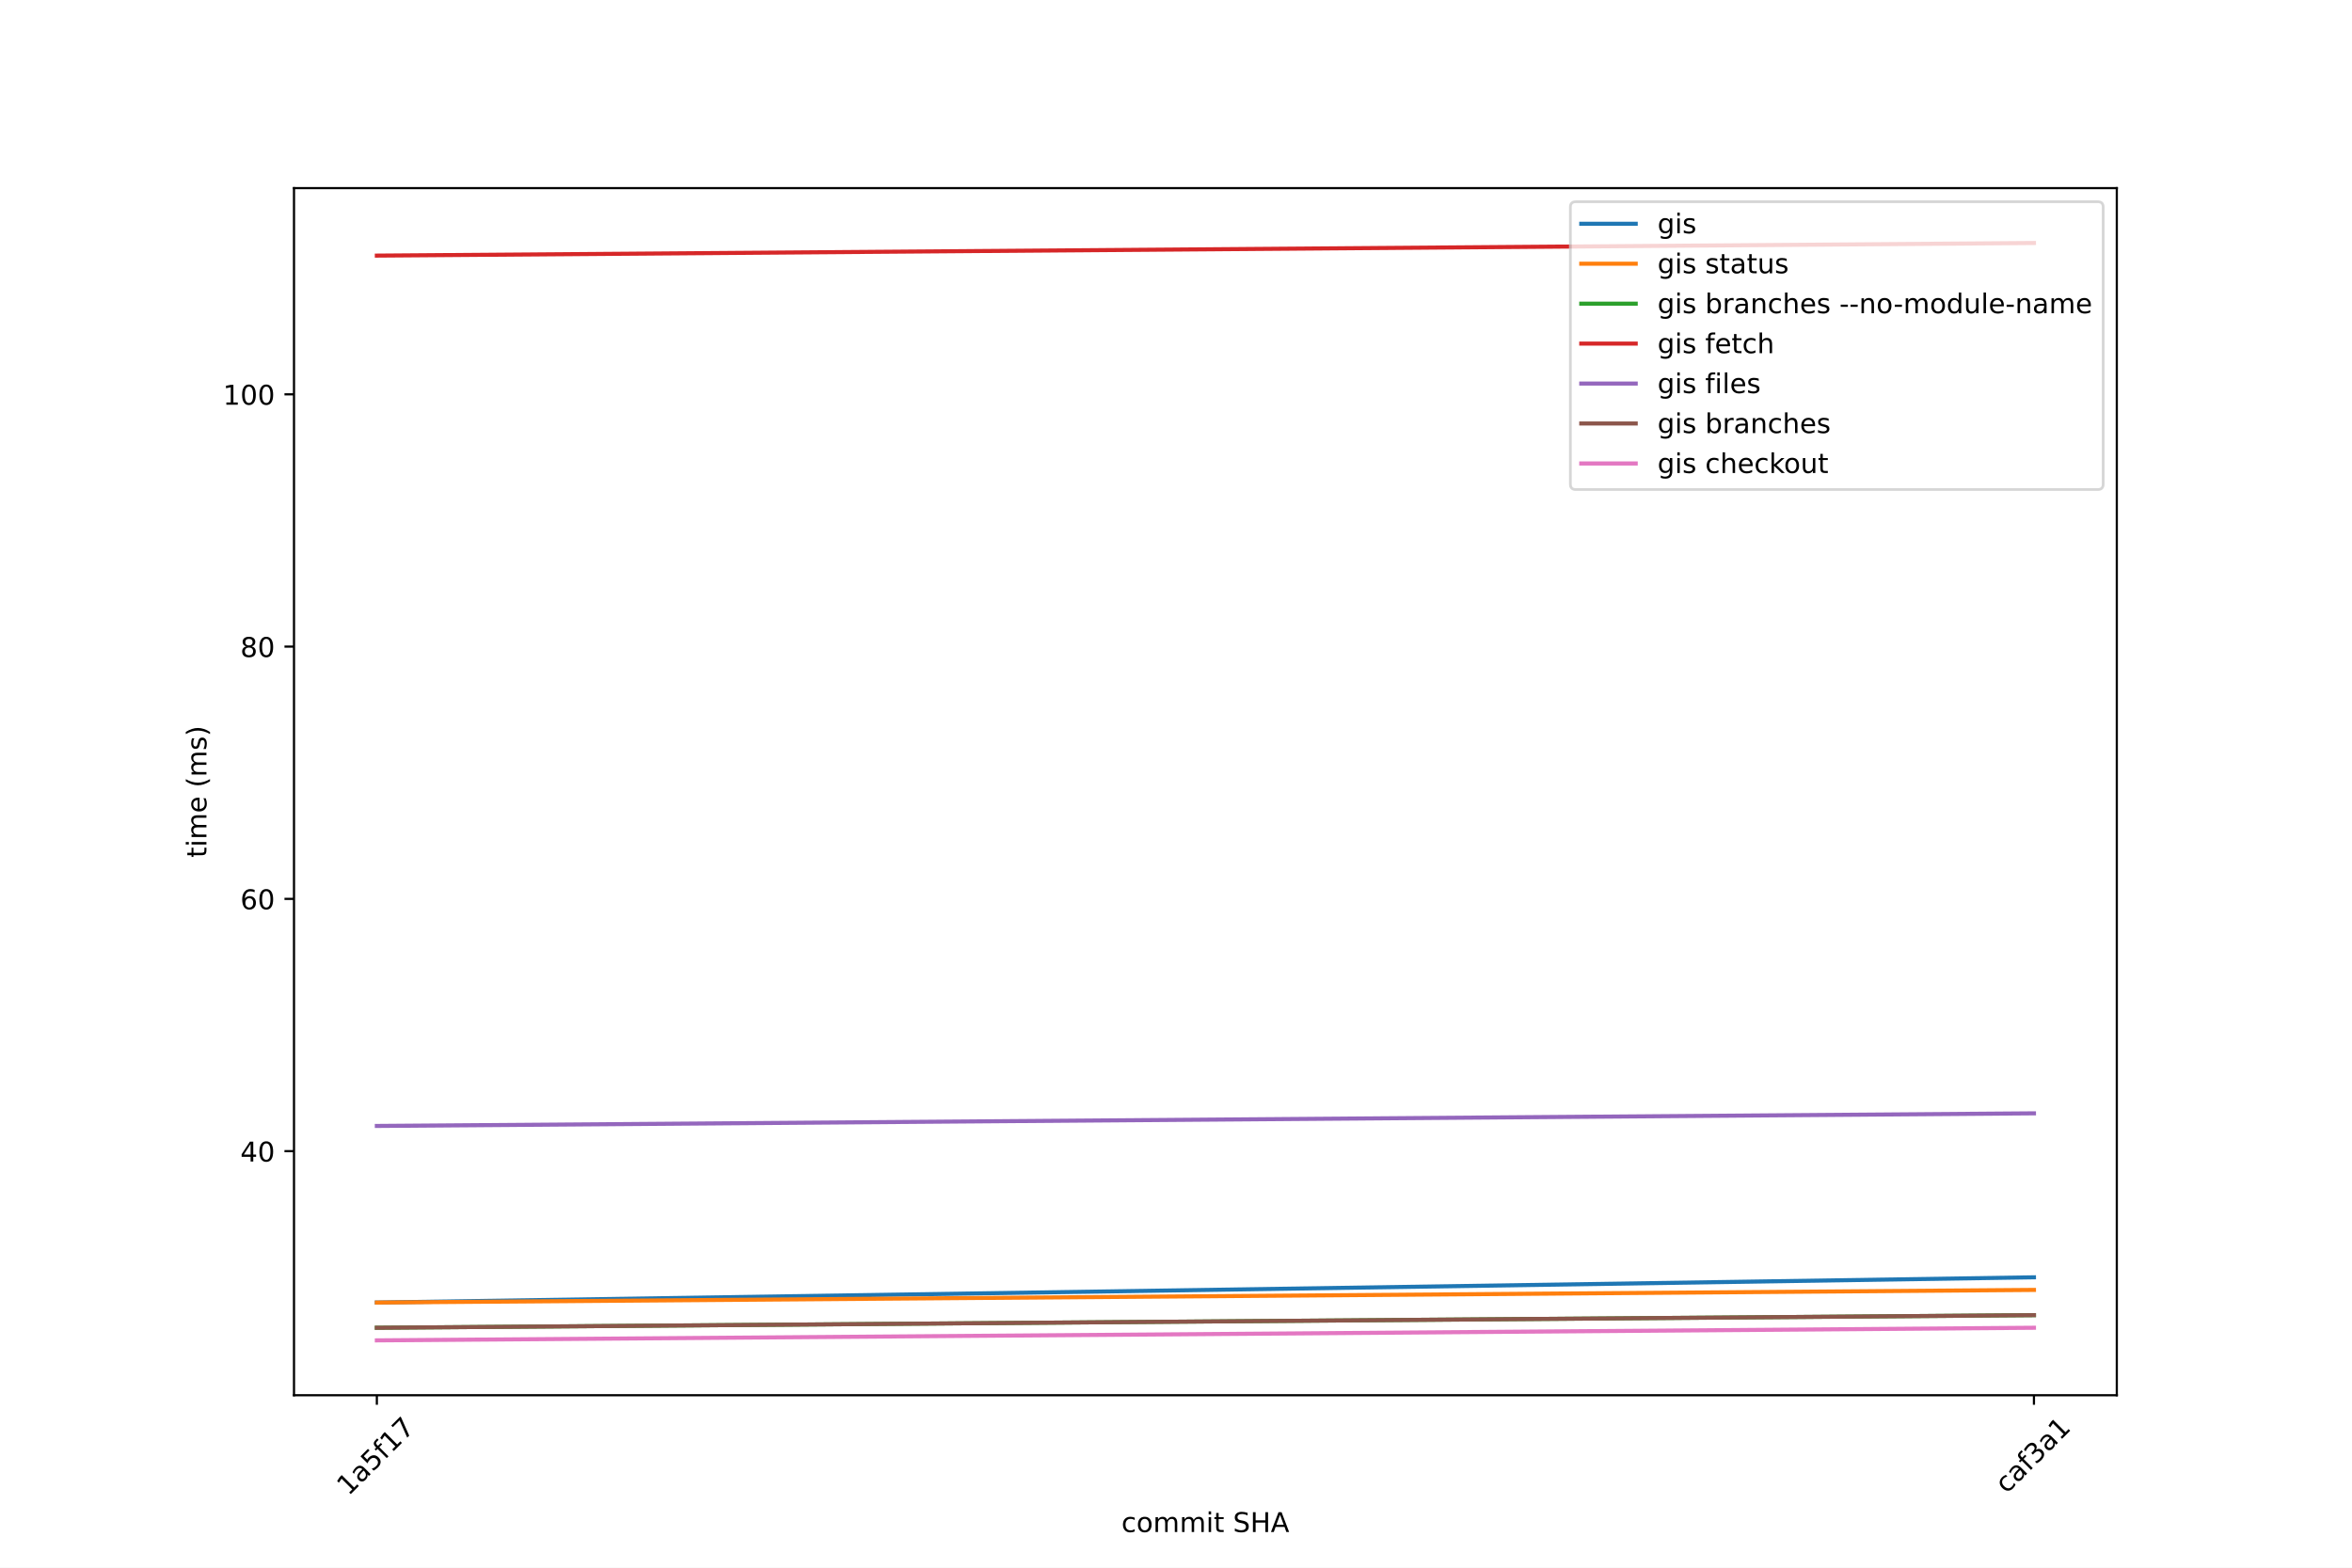
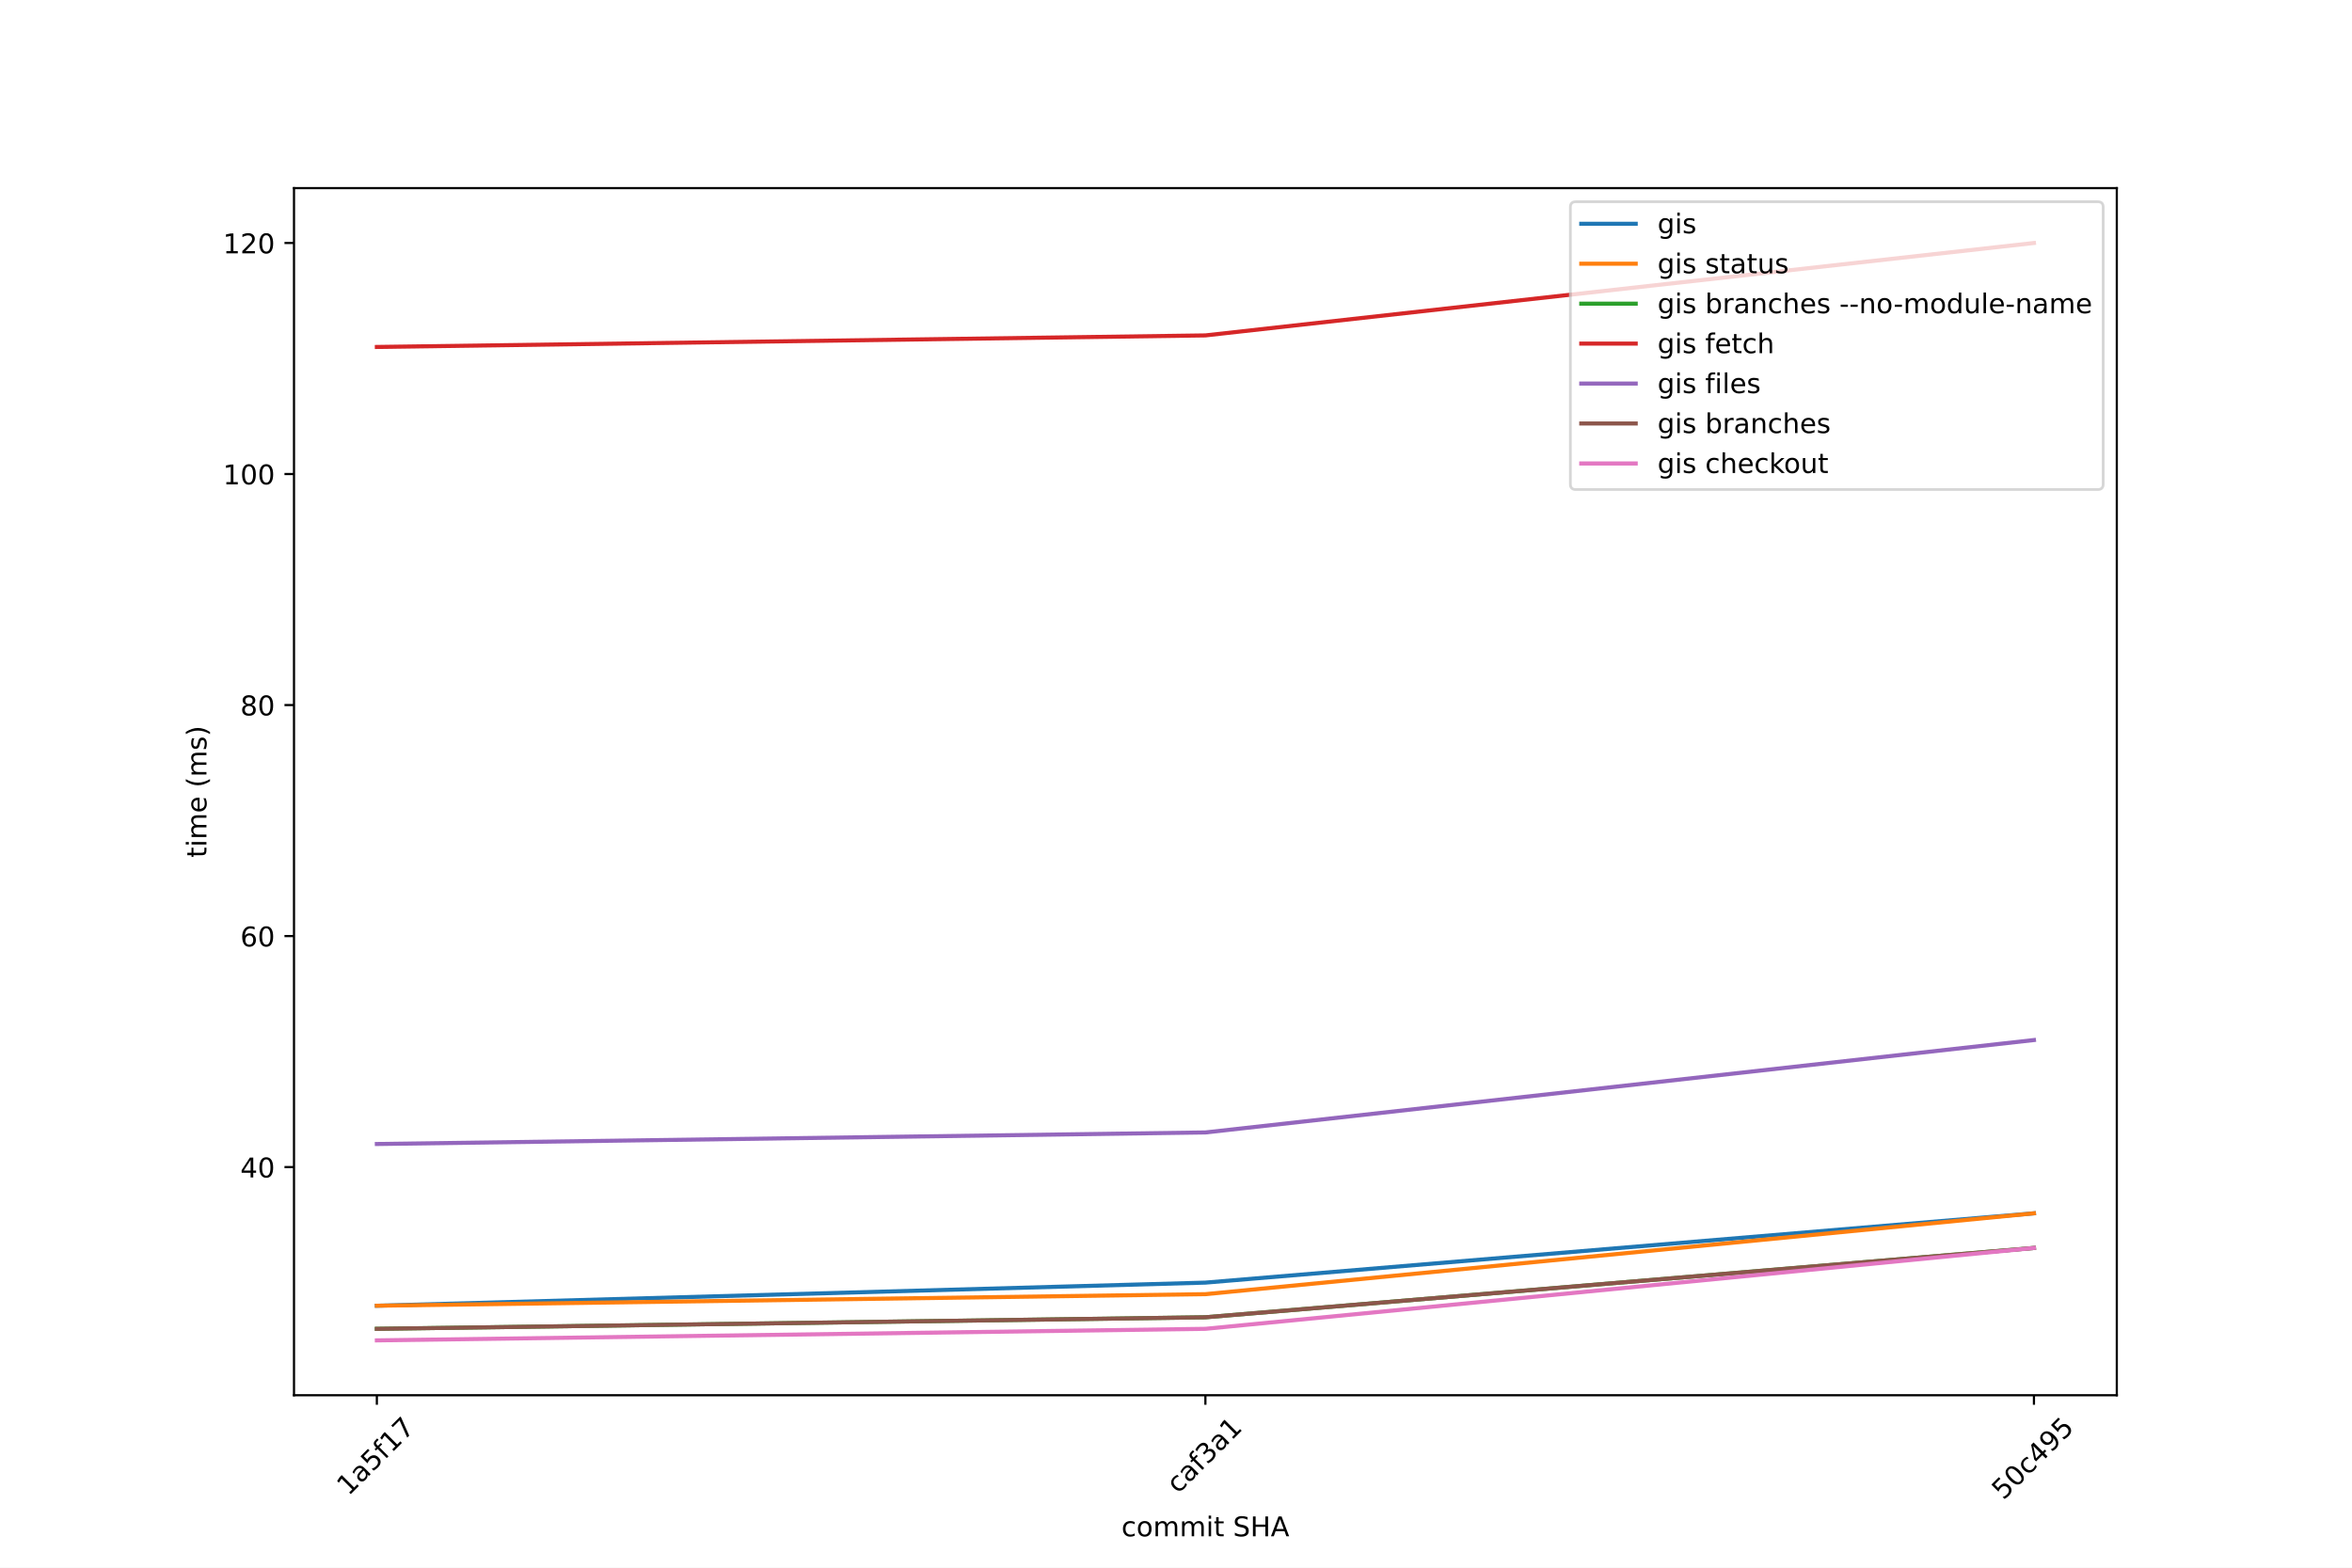
<svg xmlns="http://www.w3.org/2000/svg" xmlns:xlink="http://www.w3.org/1999/xlink" width="864pt" height="576pt" viewBox="0 0 864 576" version="1.1">
  <defs>
    <style type="text/css">*{stroke-linejoin: round; stroke-linecap: butt}</style>
  </defs>
  <g id="figure_1">
    <g id="patch_1">
      <path d="M 0 576  L 864 576  L 864 0  L 0 0  z " style="fill: #ffffff" />
    </g>
    <g id="axes_1">
      <g id="patch_2">
        <path d="M 108 512.64  L 777.6 512.64  L 777.6 69.12  L 108 69.12  z " style="fill: #ffffff" />
      </g>
      <g id="matplotlib.axis_1">
        <g id="xtick_1">
          <g id="line2d_1">
            <defs>
-               <path id="m49cb81ded3" d="M 0 0  L 0 3.5  " style="stroke: #000000; stroke-width: 0.8" />
-             </defs>
-             <g>
-               <use xlink:href="#m49cb81ded3" x="138.436" y="512.64" style="stroke: #000000; stroke-width: 0.8" />
+               <path id="m315d1cc311" d="M 0 0  L 0 3.5  " style="stroke: #000000; stroke-width: 0.8" />
+             </defs>
+             <g>
+               <use xlink:href="#m315d1cc311" x="138.436" y="512.64" style="stroke: #000000; stroke-width: 0.8" />
            </g>
          </g>
          <g id="text_1">
            <g transform="translate(127.9784 549.8312) rotate(-45) scale(0.1 -0.1)">
              <defs>
                <path id="DejaVuSans-31" d="M 794 531  L 1825 531  L 1825 4091  L 703 3866  L 703 4441  L 1819 4666  L 2450 4666  L 2450 531  L 3481 531  L 3481 0  L 794 0  L 794 531  z " transform="scale(0.015625)" />
                <path id="DejaVuSans-61" d="M 2194 1759  Q 1497 1759 1228 1600  Q 959 1441 959 1056  Q 959 750 1161 570  Q 1363 391 1709 391  Q 2188 391 2477 730  Q 2766 1069 2766 1631  L 2766 1759  L 2194 1759  z M 3341 1997  L 3341 0  L 2766 0  L 2766 531  Q 2569 213 2275 61  Q 1981 -91 1556 -91  Q 1019 -91 701 211  Q 384 513 384 1019  Q 384 1609 779 1909  Q 1175 2209 1959 2209  L 2766 2209  L 2766 2266  Q 2766 2663 2505 2880  Q 2244 3097 1772 3097  Q 1472 3097 1187 3025  Q 903 2953 641 2809  L 641 3341  Q 956 3463 1253 3523  Q 1550 3584 1831 3584  Q 2591 3584 2966 3190  Q 3341 2797 3341 1997  z " transform="scale(0.015625)" />
                <path id="DejaVuSans-35" d="M 691 4666  L 3169 4666  L 3169 4134  L 1269 4134  L 1269 2991  Q 1406 3038 1543 3061  Q 1681 3084 1819 3084  Q 2600 3084 3056 2656  Q 3513 2228 3513 1497  Q 3513 744 3044 326  Q 2575 -91 1722 -91  Q 1428 -91 1123 -41  Q 819 9 494 109  L 494 744  Q 775 591 1075 516  Q 1375 441 1709 441  Q 2250 441 2565 725  Q 2881 1009 2881 1497  Q 2881 1984 2565 2268  Q 2250 2553 1709 2553  Q 1456 2553 1204 2497  Q 953 2441 691 2322  L 691 4666  z " transform="scale(0.015625)" />
                <path id="DejaVuSans-66" d="M 2375 4863  L 2375 4384  L 1825 4384  Q 1516 4384 1395 4259  Q 1275 4134 1275 3809  L 1275 3500  L 2222 3500  L 2222 3053  L 1275 3053  L 1275 0  L 697 0  L 697 3053  L 147 3053  L 147 3500  L 697 3500  L 697 3744  Q 697 4328 969 4595  Q 1241 4863 1831 4863  L 2375 4863  z " transform="scale(0.015625)" />
                <path id="DejaVuSans-37" d="M 525 4666  L 3525 4666  L 3525 4397  L 1831 0  L 1172 0  L 2766 4134  L 525 4134  L 525 4666  z " transform="scale(0.015625)" />
              </defs>
              <use xlink:href="#DejaVuSans-31" />
              <use xlink:href="#DejaVuSans-61" x="63.623" />
              <use xlink:href="#DejaVuSans-35" x="124.902" />
              <use xlink:href="#DejaVuSans-66" x="188.525" />
              <use xlink:href="#DejaVuSans-31" x="223.73" />
              <use xlink:href="#DejaVuSans-37" x="287.354" />
            </g>
          </g>
        </g>
        <g id="xtick_2">
          <g id="line2d_2">
            <g>
-               <use xlink:href="#m49cb81ded3" x="747.164" y="512.64" style="stroke: #000000; stroke-width: 0.8" />
+               <use xlink:href="#m315d1cc311" x="442.8" y="512.64" style="stroke: #000000; stroke-width: 0.8" />
            </g>
          </g>
          <g id="text_2">
-             <g transform="translate(737.094 549.0545) rotate(-45) scale(0.1 -0.1)">
+             <g transform="translate(432.7304 549.0545) rotate(-45) scale(0.1 -0.1)">
              <defs>
                <path id="DejaVuSans-63" d="M 3122 3366  L 3122 2828  Q 2878 2963 2633 3030  Q 2388 3097 2138 3097  Q 1578 3097 1268 2742  Q 959 2388 959 1747  Q 959 1106 1268 751  Q 1578 397 2138 397  Q 2388 397 2633 464  Q 2878 531 3122 666  L 3122 134  Q 2881 22 2623 -34  Q 2366 -91 2075 -91  Q 1284 -91 818 406  Q 353 903 353 1747  Q 353 2603 823 3093  Q 1294 3584 2113 3584  Q 2378 3584 2631 3529  Q 2884 3475 3122 3366  z " transform="scale(0.015625)" />
                <path id="DejaVuSans-33" d="M 2597 2516  Q 3050 2419 3304 2112  Q 3559 1806 3559 1356  Q 3559 666 3084 287  Q 2609 -91 1734 -91  Q 1441 -91 1130 -33  Q 819 25 488 141  L 488 750  Q 750 597 1062 519  Q 1375 441 1716 441  Q 2309 441 2620 675  Q 2931 909 2931 1356  Q 2931 1769 2642 2001  Q 2353 2234 1838 2234  L 1294 2234  L 1294 2753  L 1863 2753  Q 2328 2753 2575 2939  Q 2822 3125 2822 3475  Q 2822 3834 2567 4026  Q 2313 4219 1838 4219  Q 1578 4219 1281 4162  Q 984 4106 628 3988  L 628 4550  Q 988 4650 1302 4700  Q 1616 4750 1894 4750  Q 2613 4750 3031 4423  Q 3450 4097 3450 3541  Q 3450 3153 3228 2886  Q 3006 2619 2597 2516  z " transform="scale(0.015625)" />
              </defs>
              <use xlink:href="#DejaVuSans-63" />
              <use xlink:href="#DejaVuSans-61" x="54.98" />
              <use xlink:href="#DejaVuSans-66" x="116.26" />
              <use xlink:href="#DejaVuSans-33" x="151.465" />
              <use xlink:href="#DejaVuSans-61" x="215.088" />
              <use xlink:href="#DejaVuSans-31" x="276.367" />
            </g>
          </g>
        </g>
-         <g id="text_3">
-           <g transform="translate(411.9578 562.9002) scale(0.1 -0.1)">
+         <g id="xtick_3">
+           <g id="line2d_3">
+             <g>
+               <use xlink:href="#m315d1cc311" x="747.164" y="512.64" style="stroke: #000000; stroke-width: 0.8" />
+             </g>
+           </g>
+           <g id="text_3">
+             <g transform="translate(735.9234 551.3957) rotate(-45) scale(0.1 -0.1)">
+               <defs>
+                 <path id="DejaVuSans-30" d="M 2034 4250  Q 1547 4250 1301 3770  Q 1056 3291 1056 2328  Q 1056 1369 1301 889  Q 1547 409 2034 409  Q 2525 409 2770 889  Q 3016 1369 3016 2328  Q 3016 3291 2770 3770  Q 2525 4250 2034 4250  z M 2034 4750  Q 2819 4750 3233 4129  Q 3647 3509 3647 2328  Q 3647 1150 3233 529  Q 2819 -91 2034 -91  Q 1250 -91 836 529  Q 422 1150 422 2328  Q 422 3509 836 4129  Q 1250 4750 2034 4750  z " transform="scale(0.015625)" />
+                 <path id="DejaVuSans-34" d="M 2419 4116  L 825 1625  L 2419 1625  L 2419 4116  z M 2253 4666  L 3047 4666  L 3047 1625  L 3713 1625  L 3713 1100  L 3047 1100  L 3047 0  L 2419 0  L 2419 1100  L 313 1100  L 313 1709  L 2253 4666  z " transform="scale(0.015625)" />
+                 <path id="DejaVuSans-39" d="M 703 97  L 703 672  Q 941 559 1184 500  Q 1428 441 1663 441  Q 2288 441 2617 861  Q 2947 1281 2994 2138  Q 2813 1869 2534 1725  Q 2256 1581 1919 1581  Q 1219 1581 811 2004  Q 403 2428 403 3163  Q 403 3881 828 4315  Q 1253 4750 1959 4750  Q 2769 4750 3195 4129  Q 3622 3509 3622 2328  Q 3622 1225 3098 567  Q 2575 -91 1691 -91  Q 1453 -91 1209 -44  Q 966 3 703 97  z M 1959 2075  Q 2384 2075 2632 2365  Q 2881 2656 2881 3163  Q 2881 3666 2632 3958  Q 2384 4250 1959 4250  Q 1534 4250 1286 3958  Q 1038 3666 1038 3163  Q 1038 2656 1286 2365  Q 1534 2075 1959 2075  z " transform="scale(0.015625)" />
+               </defs>
+               <use xlink:href="#DejaVuSans-35" />
+               <use xlink:href="#DejaVuSans-30" x="63.623" />
+               <use xlink:href="#DejaVuSans-63" x="127.246" />
+               <use xlink:href="#DejaVuSans-34" x="182.227" />
+               <use xlink:href="#DejaVuSans-39" x="245.85" />
+               <use xlink:href="#DejaVuSans-35" x="309.473" />
+             </g>
+           </g>
+         </g>
+         <g id="text_4">
+           <g transform="translate(411.9578 564.4647) scale(0.1 -0.1)">
            <defs>
              <path id="DejaVuSans-6f" d="M 1959 3097  Q 1497 3097 1228 2736  Q 959 2375 959 1747  Q 959 1119 1226 758  Q 1494 397 1959 397  Q 2419 397 2687 759  Q 2956 1122 2956 1747  Q 2956 2369 2687 2733  Q 2419 3097 1959 3097  z M 1959 3584  Q 2709 3584 3137 3096  Q 3566 2609 3566 1747  Q 3566 888 3137 398  Q 2709 -91 1959 -91  Q 1206 -91 779 398  Q 353 888 353 1747  Q 353 2609 779 3096  Q 1206 3584 1959 3584  z " transform="scale(0.015625)" />
              <path id="DejaVuSans-6d" d="M 3328 2828  Q 3544 3216 3844 3400  Q 4144 3584 4550 3584  Q 5097 3584 5394 3201  Q 5691 2819 5691 2113  L 5691 0  L 5113 0  L 5113 2094  Q 5113 2597 4934 2840  Q 4756 3084 4391 3084  Q 3944 3084 3684 2787  Q 3425 2491 3425 1978  L 3425 0  L 2847 0  L 2847 2094  Q 2847 2600 2669 2842  Q 2491 3084 2119 3084  Q 1678 3084 1418 2786  Q 1159 2488 1159 1978  L 1159 0  L 581 0  L 581 3500  L 1159 3500  L 1159 2956  Q 1356 3278 1631 3431  Q 1906 3584 2284 3584  Q 2666 3584 2933 3390  Q 3200 3197 3328 2828  z " transform="scale(0.015625)" />
              <path id="DejaVuSans-69" d="M 603 3500  L 1178 3500  L 1178 0  L 603 0  L 603 3500  z M 603 4863  L 1178 4863  L 1178 4134  L 603 4134  L 603 4863  z " transform="scale(0.015625)" />
              <path id="DejaVuSans-74" d="M 1172 4494  L 1172 3500  L 2356 3500  L 2356 3053  L 1172 3053  L 1172 1153  Q 1172 725 1289 603  Q 1406 481 1766 481  L 2356 481  L 2356 0  L 1766 0  Q 1100 0 847 248  Q 594 497 594 1153  L 594 3053  L 172 3053  L 172 3500  L 594 3500  L 594 4494  L 1172 4494  z " transform="scale(0.015625)" />
              <path id="DejaVuSans-20" transform="scale(0.015625)" />
              <path id="DejaVuSans-53" d="M 3425 4513  L 3425 3897  Q 3066 4069 2747 4153  Q 2428 4238 2131 4238  Q 1616 4238 1336 4038  Q 1056 3838 1056 3469  Q 1056 3159 1242 3001  Q 1428 2844 1947 2747  L 2328 2669  Q 3034 2534 3370 2195  Q 3706 1856 3706 1288  Q 3706 609 3251 259  Q 2797 -91 1919 -91  Q 1588 -91 1214 -16  Q 841 59 441 206  L 441 856  Q 825 641 1194 531  Q 1563 422 1919 422  Q 2459 422 2753 634  Q 3047 847 3047 1241  Q 3047 1584 2836 1778  Q 2625 1972 2144 2069  L 1759 2144  Q 1053 2284 737 2584  Q 422 2884 422 3419  Q 422 4038 858 4394  Q 1294 4750 2059 4750  Q 2388 4750 2728 4690  Q 3069 4631 3425 4513  z " transform="scale(0.015625)" />
              <path id="DejaVuSans-48" d="M 628 4666  L 1259 4666  L 1259 2753  L 3553 2753  L 3553 4666  L 4184 4666  L 4184 0  L 3553 0  L 3553 2222  L 1259 2222  L 1259 0  L 628 0  L 628 4666  z " transform="scale(0.015625)" />
              <path id="DejaVuSans-41" d="M 2188 4044  L 1331 1722  L 3047 1722  L 2188 4044  z M 1831 4666  L 2547 4666  L 4325 0  L 3669 0  L 3244 1197  L 1141 1197  L 716 0  L 50 0  L 1831 4666  z " transform="scale(0.015625)" />
            </defs>
            <use xlink:href="#DejaVuSans-63" />
            <use xlink:href="#DejaVuSans-6f" x="54.98" />
            <use xlink:href="#DejaVuSans-6d" x="116.162" />
            <use xlink:href="#DejaVuSans-6d" x="213.574" />
            <use xlink:href="#DejaVuSans-69" x="310.986" />
            <use xlink:href="#DejaVuSans-74" x="338.77" />
            <use xlink:href="#DejaVuSans-20" x="377.979" />
            <use xlink:href="#DejaVuSans-53" x="409.766" />
            <use xlink:href="#DejaVuSans-48" x="473.242" />
            <use xlink:href="#DejaVuSans-41" x="548.438" />
          </g>
        </g>
      </g>
      <g id="matplotlib.axis_2">
        <g id="ytick_1">
-           <g id="line2d_3">
-             <defs>
-               <path id="m67ad112f5d" d="M 0 0  L -3.5 0  " style="stroke: #000000; stroke-width: 0.8" />
-             </defs>
-             <g>
-               <use xlink:href="#m67ad112f5d" x="108" y="422.963" style="stroke: #000000; stroke-width: 0.8" />
-             </g>
-           </g>
-           <g id="text_4">
-             <g transform="translate(88.275 426.762) scale(0.1 -0.1)">
-               <defs>
-                 <path id="DejaVuSans-34" d="M 2419 4116  L 825 1625  L 2419 1625  L 2419 4116  z M 2253 4666  L 3047 4666  L 3047 1625  L 3713 1625  L 3713 1100  L 3047 1100  L 3047 0  L 2419 0  L 2419 1100  L 313 1100  L 313 1709  L 2253 4666  z " transform="scale(0.015625)" />
-                 <path id="DejaVuSans-30" d="M 2034 4250  Q 1547 4250 1301 3770  Q 1056 3291 1056 2328  Q 1056 1369 1301 889  Q 1547 409 2034 409  Q 2525 409 2770 889  Q 3016 1369 3016 2328  Q 3016 3291 2770 3770  Q 2525 4250 2034 4250  z M 2034 4750  Q 2819 4750 3233 4129  Q 3647 3509 3647 2328  Q 3647 1150 3233 529  Q 2819 -91 2034 -91  Q 1250 -91 836 529  Q 422 1150 422 2328  Q 422 3509 836 4129  Q 1250 4750 2034 4750  z " transform="scale(0.015625)" />
-               </defs>
+           <g id="line2d_4">
+             <defs>
+               <path id="m4aacea2398" d="M 0 0  L -3.5 0  " style="stroke: #000000; stroke-width: 0.8" />
+             </defs>
+             <g>
+               <use xlink:href="#m4aacea2398" x="108" y="428.817" style="stroke: #000000; stroke-width: 0.8" />
+             </g>
+           </g>
+           <g id="text_5">
+             <g transform="translate(88.275 432.6161) scale(0.1 -0.1)">
              <use xlink:href="#DejaVuSans-34" />
              <use xlink:href="#DejaVuSans-30" x="63.623" />
            </g>
          </g>
        </g>
        <g id="ytick_2">
-           <g id="line2d_4">
-             <g>
-               <use xlink:href="#m67ad112f5d" x="108" y="330.273" style="stroke: #000000; stroke-width: 0.8" />
-             </g>
-           </g>
-           <g id="text_5">
-             <g transform="translate(88.275 334.0723) scale(0.1 -0.1)">
+           <g id="line2d_5">
+             <g>
+               <use xlink:href="#m4aacea2398" x="108" y="343.933" style="stroke: #000000; stroke-width: 0.8" />
+             </g>
+           </g>
+           <g id="text_6">
+             <g transform="translate(88.275 347.7319) scale(0.1 -0.1)">
              <defs>
                <path id="DejaVuSans-36" d="M 2113 2584  Q 1688 2584 1439 2293  Q 1191 2003 1191 1497  Q 1191 994 1439 701  Q 1688 409 2113 409  Q 2538 409 2786 701  Q 3034 994 3034 1497  Q 3034 2003 2786 2293  Q 2538 2584 2113 2584  z M 3366 4563  L 3366 3988  Q 3128 4100 2886 4159  Q 2644 4219 2406 4219  Q 1781 4219 1451 3797  Q 1122 3375 1075 2522  Q 1259 2794 1537 2939  Q 1816 3084 2150 3084  Q 2853 3084 3261 2657  Q 3669 2231 3669 1497  Q 3669 778 3244 343  Q 2819 -91 2113 -91  Q 1303 -91 875 529  Q 447 1150 447 2328  Q 447 3434 972 4092  Q 1497 4750 2381 4750  Q 2619 4750 2861 4703  Q 3103 4656 3366 4563  z " transform="scale(0.015625)" />
              </defs>
              <use xlink:href="#DejaVuSans-36" />
              <use xlink:href="#DejaVuSans-30" x="63.623" />
            </g>
          </g>
        </g>
        <g id="ytick_3">
-           <g id="line2d_5">
-             <g>
-               <use xlink:href="#m67ad112f5d" x="108" y="237.583" style="stroke: #000000; stroke-width: 0.8" />
-             </g>
-           </g>
-           <g id="text_6">
-             <g transform="translate(88.275 241.3827) scale(0.1 -0.1)">
+           <g id="line2d_6">
+             <g>
+               <use xlink:href="#m4aacea2398" x="108" y="259.048" style="stroke: #000000; stroke-width: 0.8" />
+             </g>
+           </g>
+           <g id="text_7">
+             <g transform="translate(88.275 262.8476) scale(0.1 -0.1)">
              <defs>
                <path id="DejaVuSans-38" d="M 2034 2216  Q 1584 2216 1326 1975  Q 1069 1734 1069 1313  Q 1069 891 1326 650  Q 1584 409 2034 409  Q 2484 409 2743 651  Q 3003 894 3003 1313  Q 3003 1734 2745 1975  Q 2488 2216 2034 2216  z M 1403 2484  Q 997 2584 770 2862  Q 544 3141 544 3541  Q 544 4100 942 4425  Q 1341 4750 2034 4750  Q 2731 4750 3128 4425  Q 3525 4100 3525 3541  Q 3525 3141 3298 2862  Q 3072 2584 2669 2484  Q 3125 2378 3379 2068  Q 3634 1759 3634 1313  Q 3634 634 3220 271  Q 2806 -91 2034 -91  Q 1263 -91 848 271  Q 434 634 434 1313  Q 434 1759 690 2068  Q 947 2378 1403 2484  z M 1172 3481  Q 1172 3119 1398 2916  Q 1625 2713 2034 2713  Q 2441 2713 2670 2916  Q 2900 3119 2900 3481  Q 2900 3844 2670 4047  Q 2441 4250 2034 4250  Q 1625 4250 1398 4047  Q 1172 3844 1172 3481  z " transform="scale(0.015625)" />
              </defs>
              <use xlink:href="#DejaVuSans-38" />
              <use xlink:href="#DejaVuSans-30" x="63.623" />
            </g>
          </g>
        </g>
        <g id="ytick_4">
-           <g id="line2d_6">
-             <g>
-               <use xlink:href="#m67ad112f5d" x="108" y="144.894" style="stroke: #000000; stroke-width: 0.8" />
-             </g>
-           </g>
-           <g id="text_7">
-             <g transform="translate(81.9125 148.693) scale(0.1 -0.1)">
+           <g id="line2d_7">
+             <g>
+               <use xlink:href="#m4aacea2398" x="108" y="174.164" style="stroke: #000000; stroke-width: 0.8" />
+             </g>
+           </g>
+           <g id="text_8">
+             <g transform="translate(81.9125 177.9634) scale(0.1 -0.1)">
              <use xlink:href="#DejaVuSans-31" />
              <use xlink:href="#DejaVuSans-30" x="63.623" />
              <use xlink:href="#DejaVuSans-30" x="127.246" />
            </g>
          </g>
        </g>
-         <g id="text_8">
+         <g id="ytick_5">
+           <g id="line2d_8">
+             <g>
+               <use xlink:href="#m4aacea2398" x="108" y="89.28" style="stroke: #000000; stroke-width: 0.8" />
+             </g>
+           </g>
+           <g id="text_9">
+             <g transform="translate(81.9125 93.07922) scale(0.1 -0.1)">
+               <defs>
+                 <path id="DejaVuSans-32" d="M 1228 531  L 3431 531  L 3431 0  L 469 0  L 469 531  Q 828 903 1448 1529  Q 2069 2156 2228 2338  Q 2531 2678 2651 2914  Q 2772 3150 2772 3378  Q 2772 3750 2511 3984  Q 2250 4219 1831 4219  Q 1534 4219 1204 4116  Q 875 4013 500 3803  L 500 4441  Q 881 4594 1212 4672  Q 1544 4750 1819 4750  Q 2544 4750 2975 4387  Q 3406 4025 3406 3419  Q 3406 3131 3298 2873  Q 3191 2616 2906 2266  Q 2828 2175 2409 1742  Q 1991 1309 1228 531  z " transform="scale(0.015625)" />
+               </defs>
+               <use xlink:href="#DejaVuSans-31" />
+               <use xlink:href="#DejaVuSans-32" x="63.623" />
+               <use xlink:href="#DejaVuSans-30" x="127.246" />
+             </g>
+           </g>
+         </g>
+         <g id="text_10">
          <g transform="translate(75.83281 315.1417) rotate(-90) scale(0.1 -0.1)">
            <defs>
              <path id="DejaVuSans-65" d="M 3597 1894  L 3597 1613  L 953 1613  Q 991 1019 1311 708  Q 1631 397 2203 397  Q 2534 397 2845 478  Q 3156 559 3463 722  L 3463 178  Q 3153 47 2828 -22  Q 2503 -91 2169 -91  Q 1331 -91 842 396  Q 353 884 353 1716  Q 353 2575 817 3079  Q 1281 3584 2069 3584  Q 2775 3584 3186 3129  Q 3597 2675 3597 1894  z M 3022 2063  Q 3016 2534 2758 2815  Q 2500 3097 2075 3097  Q 1594 3097 1305 2825  Q 1016 2553 972 2059  L 3022 2063  z " transform="scale(0.015625)" />
              <path id="DejaVuSans-28" d="M 1984 4856  Q 1566 4138 1362 3434  Q 1159 2731 1159 2009  Q 1159 1288 1364 580  Q 1569 -128 1984 -844  L 1484 -844  Q 1016 -109 783 600  Q 550 1309 550 2009  Q 550 2706 781 3412  Q 1013 4119 1484 4856  L 1984 4856  z " transform="scale(0.015625)" />
              <path id="DejaVuSans-73" d="M 2834 3397  L 2834 2853  Q 2591 2978 2328 3040  Q 2066 3103 1784 3103  Q 1356 3103 1142 2972  Q 928 2841 928 2578  Q 928 2378 1081 2264  Q 1234 2150 1697 2047  L 1894 2003  Q 2506 1872 2764 1633  Q 3022 1394 3022 966  Q 3022 478 2636 193  Q 2250 -91 1575 -91  Q 1294 -91 989 -36  Q 684 19 347 128  L 347 722  Q 666 556 975 473  Q 1284 391 1588 391  Q 1994 391 2212 530  Q 2431 669 2431 922  Q 2431 1156 2273 1281  Q 2116 1406 1581 1522  L 1381 1569  Q 847 1681 609 1914  Q 372 2147 372 2553  Q 372 3047 722 3315  Q 1072 3584 1716 3584  Q 2034 3584 2315 3537  Q 2597 3491 2834 3397  z " transform="scale(0.015625)" />
              <path id="DejaVuSans-29" d="M 513 4856  L 1013 4856  Q 1481 4119 1714 3412  Q 1947 2706 1947 2009  Q 1947 1309 1714 600  Q 1481 -109 1013 -844  L 513 -844  Q 928 -128 1133 580  Q 1338 1288 1338 2009  Q 1338 2731 1133 3434  Q 928 4138 513 4856  z " transform="scale(0.015625)" />
            </defs>
            <use xlink:href="#DejaVuSans-74" />
            <use xlink:href="#DejaVuSans-69" x="39.209" />
            <use xlink:href="#DejaVuSans-6d" x="66.992" />
            <use xlink:href="#DejaVuSans-65" x="164.404" />
            <use xlink:href="#DejaVuSans-20" x="225.928" />
            <use xlink:href="#DejaVuSans-28" x="257.715" />
            <use xlink:href="#DejaVuSans-6d" x="296.729" />
            <use xlink:href="#DejaVuSans-73" x="394.141" />
            <use xlink:href="#DejaVuSans-29" x="446.24" />
          </g>
        </g>
      </g>
-       <g id="line2d_7">
-         <path d="M 138.436 478.577  L 747.164 469.308  " clip-path="url(#pab098faee3)" style="fill: none; stroke: #1f77b4; stroke-width: 1.5; stroke-linecap: square" />
-       </g>
-       <g id="line2d_8">
-         <path d="M 138.436 478.577  L 747.164 473.942  " clip-path="url(#pab098faee3)" style="fill: none; stroke: #ff7f0e; stroke-width: 1.5; stroke-linecap: square" />
-       </g>
      <g id="line2d_9">
-         <path d="M 138.436 487.846  L 747.164 483.211  " clip-path="url(#pab098faee3)" style="fill: none; stroke: #2ca02c; stroke-width: 1.5; stroke-linecap: square" />
+         <path d="M 138.436 479.747  L 442.8 471.259  L 747.164 445.794  " clip-path="url(#p8b810fe95b)" style="fill: none; stroke: #1f77b4; stroke-width: 1.5; stroke-linecap: square" />
      </g>
      <g id="line2d_10">
-         <path d="M 138.436 93.914  L 747.164 89.28  " clip-path="url(#pab098faee3)" style="fill: none; stroke: #d62728; stroke-width: 1.5; stroke-linecap: square" />
+         <path d="M 138.436 479.747  L 442.8 475.503  L 747.164 445.794  " clip-path="url(#p8b810fe95b)" style="fill: none; stroke: #ff7f0e; stroke-width: 1.5; stroke-linecap: square" />
      </g>
      <g id="line2d_11">
-         <path d="M 138.436 413.694  L 747.164 409.059  " clip-path="url(#pab098faee3)" style="fill: none; stroke: #9467bd; stroke-width: 1.5; stroke-linecap: square" />
+         <path d="M 138.436 488.236  L 442.8 483.992  L 747.164 458.526  " clip-path="url(#p8b810fe95b)" style="fill: none; stroke: #2ca02c; stroke-width: 1.5; stroke-linecap: square" />
      </g>
      <g id="line2d_12">
-         <path d="M 138.436 487.846  L 747.164 483.211  " clip-path="url(#pab098faee3)" style="fill: none; stroke: #8c564b; stroke-width: 1.5; stroke-linecap: square" />
+         <path d="M 138.436 127.478  L 442.8 123.234  L 747.164 89.28  " clip-path="url(#p8b810fe95b)" style="fill: none; stroke: #d62728; stroke-width: 1.5; stroke-linecap: square" />
      </g>
      <g id="line2d_13">
-         <path d="M 138.436 492.48  L 747.164 487.846  " clip-path="url(#pab098faee3)" style="fill: none; stroke: #e377c2; stroke-width: 1.5; stroke-linecap: square" />
+         <path d="M 138.436 420.328  L 442.8 416.084  L 747.164 382.131  " clip-path="url(#p8b810fe95b)" style="fill: none; stroke: #9467bd; stroke-width: 1.5; stroke-linecap: square" />
+       </g>
+       <g id="line2d_14">
+         <path d="M 138.436 488.236  L 442.8 483.992  L 747.164 458.526  " clip-path="url(#p8b810fe95b)" style="fill: none; stroke: #8c564b; stroke-width: 1.5; stroke-linecap: square" />
+       </g>
+       <g id="line2d_15">
+         <path d="M 138.436 492.48  L 442.8 488.236  L 747.164 458.526  " clip-path="url(#p8b810fe95b)" style="fill: none; stroke: #e377c2; stroke-width: 1.5; stroke-linecap: square" />
      </g>
      <g id="patch_3">
        <path d="M 108 512.64  L 108 69.12  " style="fill: none; stroke: #000000; stroke-width: 0.8; stroke-linejoin: miter; stroke-linecap: square" />
      </g>
      <g id="patch_4">
        <path d="M 777.6 512.64  L 777.6 69.12  " style="fill: none; stroke: #000000; stroke-width: 0.8; stroke-linejoin: miter; stroke-linecap: square" />
      </g>
      <g id="patch_5">
        <path d="M 108 512.64  L 777.6 512.64  " style="fill: none; stroke: #000000; stroke-width: 0.8; stroke-linejoin: miter; stroke-linecap: square" />
      </g>
      <g id="patch_6">
        <path d="M 108 69.12  L 777.6 69.12  " style="fill: none; stroke: #000000; stroke-width: 0.8; stroke-linejoin: miter; stroke-linecap: square" />
      </g>
      <g id="legend_1">
        <g id="patch_7">
          <path d="M 578.873 179.867  L 770.6 179.867  Q 772.6 179.867 772.6 177.867  L 772.6 76.12  Q 772.6 74.12 770.6 74.12  L 578.873 74.12  Q 576.873 74.12 576.873 76.12  L 576.873 177.867  Q 576.873 179.867 578.873 179.867  z " style="fill: #ffffff; opacity: 0.8; stroke: #cccccc; stroke-linejoin: miter" />
        </g>
-         <g id="line2d_14">
+         <g id="line2d_16">
          <path d="M 580.873 82.218  L 590.873 82.218  L 600.873 82.218  " style="fill: none; stroke: #1f77b4; stroke-width: 1.5; stroke-linecap: square" />
        </g>
-         <g id="text_9">
+         <g id="text_11">
          <g transform="translate(608.8734 85.71844) scale(0.1 -0.1)">
            <defs>
              <path id="DejaVuSans-67" d="M 2906 1791  Q 2906 2416 2648 2759  Q 2391 3103 1925 3103  Q 1463 3103 1205 2759  Q 947 2416 947 1791  Q 947 1169 1205 825  Q 1463 481 1925 481  Q 2391 481 2648 825  Q 2906 1169 2906 1791  z M 3481 434  Q 3481 -459 3084 -895  Q 2688 -1331 1869 -1331  Q 1566 -1331 1297 -1286  Q 1028 -1241 775 -1147  L 775 -588  Q 1028 -725 1275 -790  Q 1522 -856 1778 -856  Q 2344 -856 2625 -561  Q 2906 -266 2906 331  L 2906 616  Q 2728 306 2450 153  Q 2172 0 1784 0  Q 1141 0 747 490  Q 353 981 353 1791  Q 353 2603 747 3093  Q 1141 3584 1784 3584  Q 2172 3584 2450 3431  Q 2728 3278 2906 2969  L 2906 3500  L 3481 3500  L 3481 434  z " transform="scale(0.015625)" />
            </defs>
            <use xlink:href="#DejaVuSans-67" />
            <use xlink:href="#DejaVuSans-69" x="63.477" />
            <use xlink:href="#DejaVuSans-73" x="91.26" />
          </g>
        </g>
-         <g id="line2d_15">
+         <g id="line2d_17">
          <path d="M 580.873 96.897  L 590.873 96.897  L 600.873 96.897  " style="fill: none; stroke: #ff7f0e; stroke-width: 1.5; stroke-linecap: square" />
        </g>
-         <g id="text_10">
+         <g id="text_12">
          <g transform="translate(608.8734 100.3966) scale(0.1 -0.1)">
            <defs>
              <path id="DejaVuSans-75" d="M 544 1381  L 544 3500  L 1119 3500  L 1119 1403  Q 1119 906 1312 657  Q 1506 409 1894 409  Q 2359 409 2629 706  Q 2900 1003 2900 1516  L 2900 3500  L 3475 3500  L 3475 0  L 2900 0  L 2900 538  Q 2691 219 2414 64  Q 2138 -91 1772 -91  Q 1169 -91 856 284  Q 544 659 544 1381  z M 1991 3584  L 1991 3584  z " transform="scale(0.015625)" />
            </defs>
            <use xlink:href="#DejaVuSans-67" />
            <use xlink:href="#DejaVuSans-69" x="63.477" />
            <use xlink:href="#DejaVuSans-73" x="91.26" />
            <use xlink:href="#DejaVuSans-20" x="143.359" />
            <use xlink:href="#DejaVuSans-73" x="175.146" />
            <use xlink:href="#DejaVuSans-74" x="227.246" />
            <use xlink:href="#DejaVuSans-61" x="266.455" />
            <use xlink:href="#DejaVuSans-74" x="327.734" />
            <use xlink:href="#DejaVuSans-75" x="366.943" />
            <use xlink:href="#DejaVuSans-73" x="430.322" />
          </g>
        </g>
-         <g id="line2d_16">
+         <g id="line2d_18">
          <path d="M 580.873 111.575  L 590.873 111.575  L 600.873 111.575  " style="fill: none; stroke: #2ca02c; stroke-width: 1.5; stroke-linecap: square" />
        </g>
-         <g id="text_11">
+         <g id="text_13">
          <g transform="translate(608.8734 115.0747) scale(0.1 -0.1)">
            <defs>
              <path id="DejaVuSans-62" d="M 3116 1747  Q 3116 2381 2855 2742  Q 2594 3103 2138 3103  Q 1681 3103 1420 2742  Q 1159 2381 1159 1747  Q 1159 1113 1420 752  Q 1681 391 2138 391  Q 2594 391 2855 752  Q 3116 1113 3116 1747  z M 1159 2969  Q 1341 3281 1617 3432  Q 1894 3584 2278 3584  Q 2916 3584 3314 3078  Q 3713 2572 3713 1747  Q 3713 922 3314 415  Q 2916 -91 2278 -91  Q 1894 -91 1617 61  Q 1341 213 1159 525  L 1159 0  L 581 0  L 581 4863  L 1159 4863  L 1159 2969  z " transform="scale(0.015625)" />
              <path id="DejaVuSans-72" d="M 2631 2963  Q 2534 3019 2420 3045  Q 2306 3072 2169 3072  Q 1681 3072 1420 2755  Q 1159 2438 1159 1844  L 1159 0  L 581 0  L 581 3500  L 1159 3500  L 1159 2956  Q 1341 3275 1631 3429  Q 1922 3584 2338 3584  Q 2397 3584 2469 3576  Q 2541 3569 2628 3553  L 2631 2963  z " transform="scale(0.015625)" />
              <path id="DejaVuSans-6e" d="M 3513 2113  L 3513 0  L 2938 0  L 2938 2094  Q 2938 2591 2744 2837  Q 2550 3084 2163 3084  Q 1697 3084 1428 2787  Q 1159 2491 1159 1978  L 1159 0  L 581 0  L 581 3500  L 1159 3500  L 1159 2956  Q 1366 3272 1645 3428  Q 1925 3584 2291 3584  Q 2894 3584 3203 3211  Q 3513 2838 3513 2113  z " transform="scale(0.015625)" />
              <path id="DejaVuSans-68" d="M 3513 2113  L 3513 0  L 2938 0  L 2938 2094  Q 2938 2591 2744 2837  Q 2550 3084 2163 3084  Q 1697 3084 1428 2787  Q 1159 2491 1159 1978  L 1159 0  L 581 0  L 581 4863  L 1159 4863  L 1159 2956  Q 1366 3272 1645 3428  Q 1925 3584 2291 3584  Q 2894 3584 3203 3211  Q 3513 2838 3513 2113  z " transform="scale(0.015625)" />
              <path id="DejaVuSans-2d" d="M 313 2009  L 1997 2009  L 1997 1497  L 313 1497  L 313 2009  z " transform="scale(0.015625)" />
              <path id="DejaVuSans-64" d="M 2906 2969  L 2906 4863  L 3481 4863  L 3481 0  L 2906 0  L 2906 525  Q 2725 213 2448 61  Q 2172 -91 1784 -91  Q 1150 -91 751 415  Q 353 922 353 1747  Q 353 2572 751 3078  Q 1150 3584 1784 3584  Q 2172 3584 2448 3432  Q 2725 3281 2906 2969  z M 947 1747  Q 947 1113 1208 752  Q 1469 391 1925 391  Q 2381 391 2643 752  Q 2906 1113 2906 1747  Q 2906 2381 2643 2742  Q 2381 3103 1925 3103  Q 1469 3103 1208 2742  Q 947 2381 947 1747  z " transform="scale(0.015625)" />
              <path id="DejaVuSans-6c" d="M 603 4863  L 1178 4863  L 1178 0  L 603 0  L 603 4863  z " transform="scale(0.015625)" />
            </defs>
            <use xlink:href="#DejaVuSans-67" />
            <use xlink:href="#DejaVuSans-69" x="63.477" />
            <use xlink:href="#DejaVuSans-73" x="91.26" />
            <use xlink:href="#DejaVuSans-20" x="143.359" />
            <use xlink:href="#DejaVuSans-62" x="175.146" />
            <use xlink:href="#DejaVuSans-72" x="238.623" />
            <use xlink:href="#DejaVuSans-61" x="279.736" />
            <use xlink:href="#DejaVuSans-6e" x="341.016" />
            <use xlink:href="#DejaVuSans-63" x="404.395" />
            <use xlink:href="#DejaVuSans-68" x="459.375" />
            <use xlink:href="#DejaVuSans-65" x="522.754" />
            <use xlink:href="#DejaVuSans-73" x="584.277" />
            <use xlink:href="#DejaVuSans-20" x="636.377" />
            <use xlink:href="#DejaVuSans-2d" x="668.164" />
            <use xlink:href="#DejaVuSans-2d" x="704.248" />
            <use xlink:href="#DejaVuSans-6e" x="740.332" />
            <use xlink:href="#DejaVuSans-6f" x="803.711" />
            <use xlink:href="#DejaVuSans-2d" x="866.768" />
            <use xlink:href="#DejaVuSans-6d" x="902.852" />
            <use xlink:href="#DejaVuSans-6f" x="1000.264" />
            <use xlink:href="#DejaVuSans-64" x="1061.445" />
            <use xlink:href="#DejaVuSans-75" x="1124.922" />
            <use xlink:href="#DejaVuSans-6c" x="1188.301" />
            <use xlink:href="#DejaVuSans-65" x="1216.084" />
            <use xlink:href="#DejaVuSans-2d" x="1277.607" />
            <use xlink:href="#DejaVuSans-6e" x="1313.691" />
            <use xlink:href="#DejaVuSans-61" x="1377.07" />
            <use xlink:href="#DejaVuSans-6d" x="1438.35" />
            <use xlink:href="#DejaVuSans-65" x="1535.762" />
          </g>
        </g>
-         <g id="line2d_17">
+         <g id="line2d_19">
          <path d="M 580.873 126.253  L 590.873 126.253  L 600.873 126.253  " style="fill: none; stroke: #d62728; stroke-width: 1.5; stroke-linecap: square" />
        </g>
-         <g id="text_12">
+         <g id="text_14">
          <g transform="translate(608.8734 129.7528) scale(0.1 -0.1)">
            <use xlink:href="#DejaVuSans-67" />
            <use xlink:href="#DejaVuSans-69" x="63.477" />
            <use xlink:href="#DejaVuSans-73" x="91.26" />
            <use xlink:href="#DejaVuSans-20" x="143.359" />
            <use xlink:href="#DejaVuSans-66" x="175.146" />
            <use xlink:href="#DejaVuSans-65" x="210.352" />
            <use xlink:href="#DejaVuSans-74" x="271.875" />
            <use xlink:href="#DejaVuSans-63" x="311.084" />
            <use xlink:href="#DejaVuSans-68" x="366.064" />
          </g>
        </g>
-         <g id="line2d_18">
+         <g id="line2d_20">
          <path d="M 580.873 140.931  L 590.873 140.931  L 600.873 140.931  " style="fill: none; stroke: #9467bd; stroke-width: 1.5; stroke-linecap: square" />
        </g>
-         <g id="text_13">
+         <g id="text_15">
          <g transform="translate(608.8734 144.4309) scale(0.1 -0.1)">
            <use xlink:href="#DejaVuSans-67" />
            <use xlink:href="#DejaVuSans-69" x="63.477" />
            <use xlink:href="#DejaVuSans-73" x="91.26" />
            <use xlink:href="#DejaVuSans-20" x="143.359" />
            <use xlink:href="#DejaVuSans-66" x="175.146" />
            <use xlink:href="#DejaVuSans-69" x="210.352" />
            <use xlink:href="#DejaVuSans-6c" x="238.135" />
            <use xlink:href="#DejaVuSans-65" x="265.918" />
            <use xlink:href="#DejaVuSans-73" x="327.441" />
          </g>
        </g>
-         <g id="line2d_19">
+         <g id="line2d_21">
          <path d="M 580.873 155.609  L 590.873 155.609  L 600.873 155.609  " style="fill: none; stroke: #8c564b; stroke-width: 1.5; stroke-linecap: square" />
        </g>
-         <g id="text_14">
+         <g id="text_16">
          <g transform="translate(608.8734 159.1091) scale(0.1 -0.1)">
            <use xlink:href="#DejaVuSans-67" />
            <use xlink:href="#DejaVuSans-69" x="63.477" />
            <use xlink:href="#DejaVuSans-73" x="91.26" />
            <use xlink:href="#DejaVuSans-20" x="143.359" />
            <use xlink:href="#DejaVuSans-62" x="175.146" />
            <use xlink:href="#DejaVuSans-72" x="238.623" />
            <use xlink:href="#DejaVuSans-61" x="279.736" />
            <use xlink:href="#DejaVuSans-6e" x="341.016" />
            <use xlink:href="#DejaVuSans-63" x="404.395" />
            <use xlink:href="#DejaVuSans-68" x="459.375" />
            <use xlink:href="#DejaVuSans-65" x="522.754" />
            <use xlink:href="#DejaVuSans-73" x="584.277" />
          </g>
        </g>
-         <g id="line2d_20">
+         <g id="line2d_22">
          <path d="M 580.873 170.287  L 590.873 170.287  L 600.873 170.287  " style="fill: none; stroke: #e377c2; stroke-width: 1.5; stroke-linecap: square" />
        </g>
-         <g id="text_15">
+         <g id="text_17">
          <g transform="translate(608.8734 173.7872) scale(0.1 -0.1)">
            <defs>
              <path id="DejaVuSans-6b" d="M 581 4863  L 1159 4863  L 1159 1991  L 2875 3500  L 3609 3500  L 1753 1863  L 3688 0  L 2938 0  L 1159 1709  L 1159 0  L 581 0  L 581 4863  z " transform="scale(0.015625)" />
            </defs>
            <use xlink:href="#DejaVuSans-67" />
            <use xlink:href="#DejaVuSans-69" x="63.477" />
            <use xlink:href="#DejaVuSans-73" x="91.26" />
            <use xlink:href="#DejaVuSans-20" x="143.359" />
            <use xlink:href="#DejaVuSans-63" x="175.146" />
            <use xlink:href="#DejaVuSans-68" x="230.127" />
            <use xlink:href="#DejaVuSans-65" x="293.506" />
            <use xlink:href="#DejaVuSans-63" x="355.029" />
            <use xlink:href="#DejaVuSans-6b" x="410.01" />
            <use xlink:href="#DejaVuSans-6f" x="464.295" />
            <use xlink:href="#DejaVuSans-75" x="525.477" />
            <use xlink:href="#DejaVuSans-74" x="588.855" />
          </g>
        </g>
      </g>
    </g>
  </g>
  <defs>
-     <clipPath id="pab098faee3">
+     <clipPath id="p8b810fe95b">
      <rect x="108" y="69.12" width="669.6" height="443.52" />
    </clipPath>
  </defs>
</svg>
